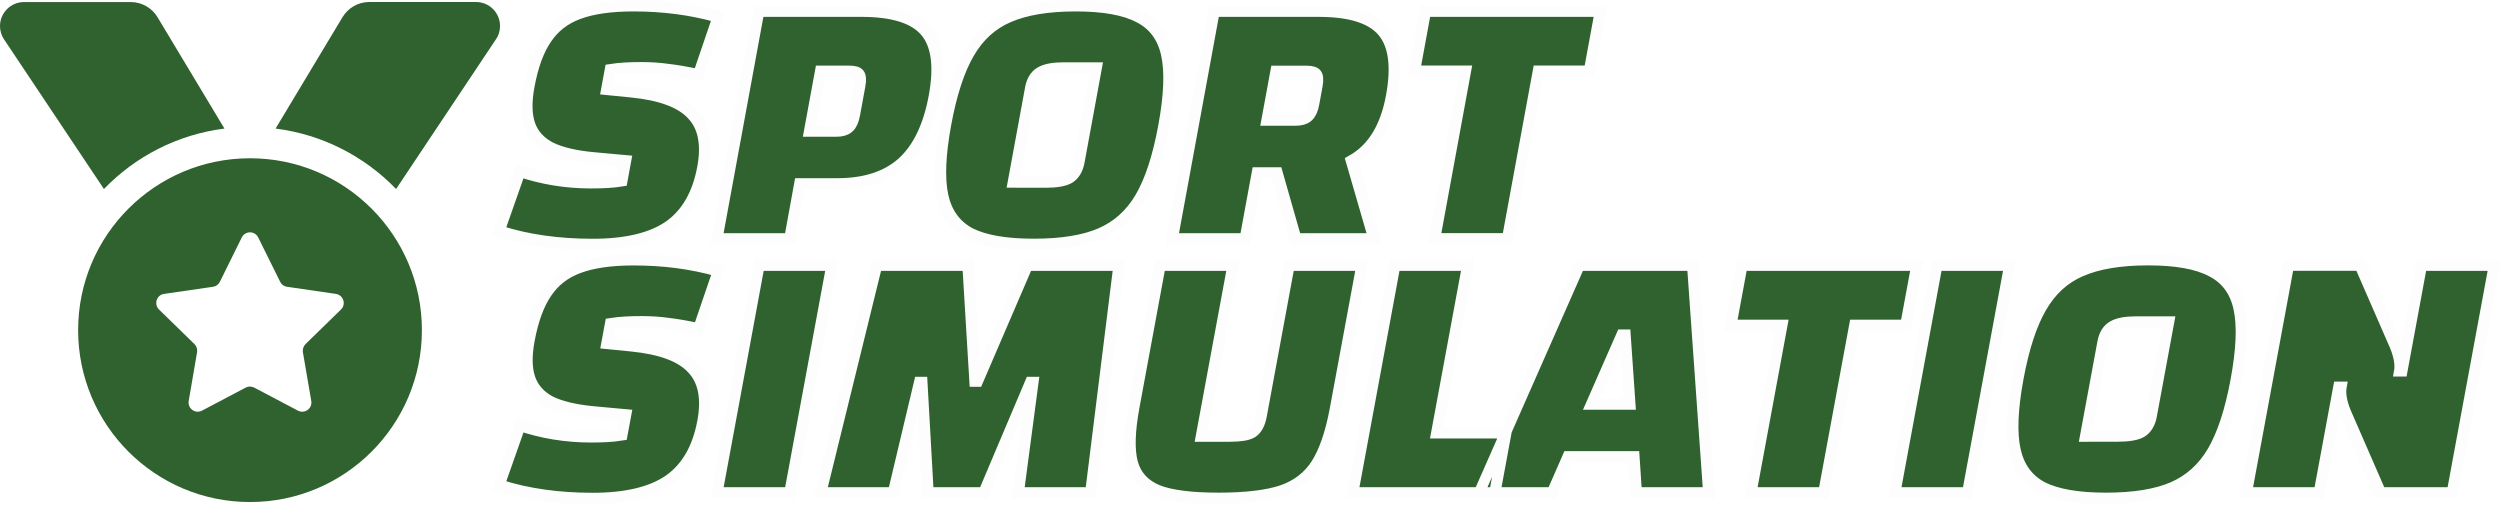
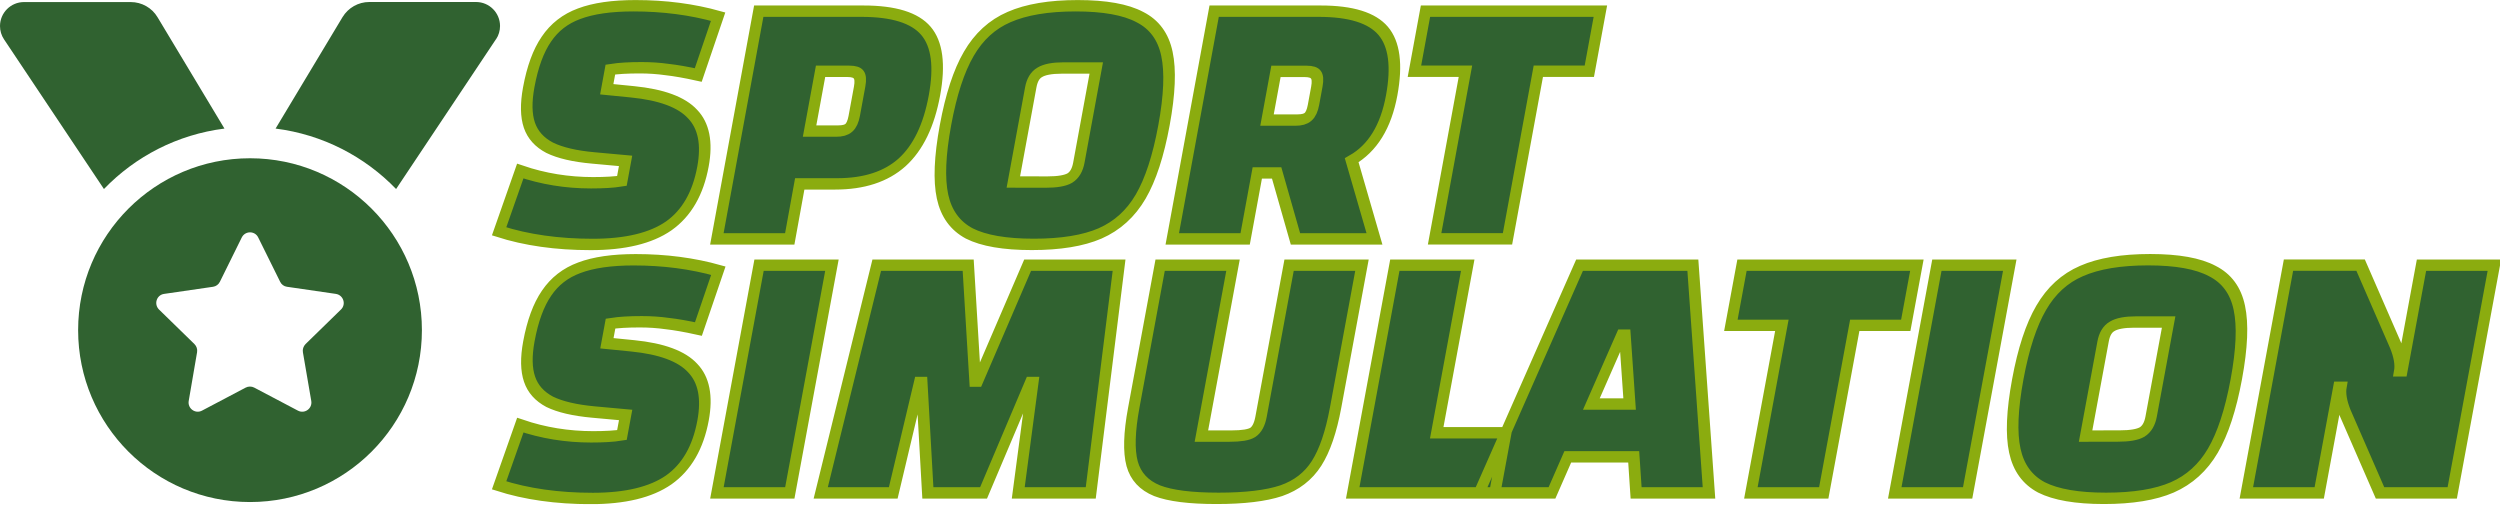
<svg xmlns="http://www.w3.org/2000/svg" class="svg-icon" style="overflow:hidden;fill:currentColor" viewBox="0 0 39.997 8.064" version="1.1" id="svg5" width="39.997" height="8.064">
  <defs id="defs5" />
  <path d="M 0.064,0.629 C 0.022,0.567 0,0.492 0,0.417 c 0,-0.212 0.172,-0.384 0.384,-0.384 h 1.708 c 0.175,0 0.339,0.092 0.428,0.242 L 3.591,2.057 c -0.753,0.095 -1.427,0.447 -1.928,0.967 z m 7.87,0 -1.597,2.395 c -0.502,-0.52 -1.175,-0.872 -1.928,-0.967 L 5.48,0.274 c 0.091,-0.15 0.253,-0.242 0.428,-0.242 h 1.708 c 0.212,0 0.384,0.172 0.384,0.384 0,0.075 -0.022,0.15 -0.064,0.212 z M 1.25,5.282 a 2.75,2.75 0 1 1 5.5,0 2.75,2.75 0 1 1 -5.5,0 z m 2.881,-1.483 c -0.053,-0.109 -0.208,-0.109 -0.263,0 l -0.35,0.709 c -0.022,0.044 -0.062,0.073 -0.109,0.08 l -0.784,0.114 c -0.12,0.017 -0.167,0.164 -0.081,0.25 l 0.567,0.553 c 0.034,0.034 0.05,0.081 0.042,0.13 l -0.134,0.78 c -0.02,0.119 0.105,0.211 0.212,0.155 l 0.7,-0.369 c 0.042,-0.022 0.094,-0.022 0.136,0 l 0.7,0.369 C 4.875,6.626 5,6.535 4.98,6.415 l -0.134,-0.78 c -0.008,-0.047 0.008,-0.095 0.042,-0.13 l 0.567,-0.553 c 0.087,-0.084 0.039,-0.231 -0.081,-0.25 l -0.783,-0.114 c -0.047,-0.006 -0.089,-0.037 -0.109,-0.08 z" id="path1" style="fill:#306230;stroke-width:0.016" />
  <g id="g7" transform="translate(-0.4901241,-0.08111959)">
-     <path d="m 9.332,2.818 q 0.583,0.187 1.183,0.187 0.297,0 0.472,-0.029 v -0.321 l -0.525,-0.047 Q 10.008,2.568 9.734,2.445 9.466,2.317 9.343,2.084 9.221,1.851 9.221,1.478 q 0,-0.49 0.14,-0.769 0.14,-0.286 0.449,-0.408 0.315,-0.128 0.863,-0.128 0.717,0 1.37,0.175 l -0.146,0.933 q -0.303,-0.064 -0.513,-0.087 -0.21,-0.029 -0.431,-0.029 -0.297,0 -0.478,0.029 v 0.315 l 0.42,0.041 q 0.711,0.07 1.026,0.356 0.321,0.28 0.321,0.839 0,0.647 -0.373,0.95 -0.373,0.297 -1.177,0.297 -0.828,0 -1.521,-0.21 z M 13.843,3.903 H 12.677 V 0.26 h 1.661 q 0.746,0 1.072,0.315 0.326,0.315 0.326,1.032 0,0.723 -0.321,1.072 -0.321,0.344 -0.991,0.344 h -0.583 z m 0.443,-1.725 q 0.128,0 0.175,-0.052 0.052,-0.052 0.052,-0.192 V 1.466 q 0,-0.14 -0.052,-0.192 -0.047,-0.052 -0.175,-0.052 h -0.443 v 0.956 z m 1.714,-0.093 q 0,-0.734 0.163,-1.142 0.163,-0.414 0.536,-0.589 0.379,-0.181 1.049,-0.181 0.67,0 1.043,0.181 0.379,0.175 0.542,0.589 0.163,0.408 0.163,1.142 0,0.734 -0.163,1.142 -0.163,0.408 -0.542,0.589 -0.373,0.175 -1.043,0.175 -0.67,0 -1.049,-0.175 Q 16.326,3.634 16.163,3.226 16,2.818 16,2.084 Z m 1.784,0.909 q 0.262,0 0.361,-0.064 0.099,-0.07 0.099,-0.245 V 1.169 H 17.708 q -0.256,0 -0.356,0.07 -0.099,0.064 -0.099,0.239 v 1.515 z m 4.15,0.909 -0.495,-1.055 H 21.129 V 3.903 H 19.963 V 0.26 h 1.69 q 0.746,0 1.072,0.315 0.326,0.315 0.326,1.032 0,0.752 -0.449,1.038 L 23.198,3.903 Z M 21.129,2.002 h 0.472 q 0.128,0 0.175,-0.052 0.052,-0.052 0.052,-0.192 v -0.291 q 0,-0.14 -0.052,-0.192 -0.047,-0.052 -0.175,-0.052 h -0.472 z m 4.197,1.9 H 24.16 V 1.221 H 23.344 V 0.26 h 2.798 V 1.221 h -0.816 z" id="text5" style="font-weight:800;font-size:5.829px;font-family:Changa;-inkscape-font-specification:'Changa, Ultra-Bold';fill:#306230;stroke:#fdfdfd;stroke-width:0.182" transform="skewX(-10.42322)" aria-label="SPORT" />
-     <path d="m 10.088,6.883 q 0.583,0.187 1.183,0.187 0.297,0 0.472,-0.029 V 6.72 l -0.525,-0.047 Q 10.764,6.632 10.49,6.51 10.222,6.381 10.1,6.148 9.977,5.915 9.977,5.542 q 0,-0.49 0.14,-0.769 0.14,-0.286 0.449,-0.408 0.315,-0.128 0.863,-0.128 0.717,0 1.37,0.175 l -0.146,0.933 q -0.303,-0.064 -0.513,-0.087 -0.21,-0.029 -0.431,-0.029 -0.297,0 -0.478,0.029 v 0.315 l 0.42,0.041 q 0.711,0.07 1.026,0.356 0.321,0.28 0.321,0.839 0,0.647 -0.373,0.95 -0.373,0.297 -1.177,0.297 -0.828,0 -1.521,-0.21 z M 14.6,4.324 V 7.967 H 13.434 V 4.324 Z m 0.717,0 h 1.463 l 0.455,1.854 h 0.041 l 0.455,-1.854 h 1.463 l 0.221,3.643 h -1.16 l -0.093,-1.766 h -0.041 L 17.7,7.967 H 16.809 L 16.383,6.201 h -0.035 l -0.093,1.766 h -1.16 z m 6.144,3.73 q -0.653,0 -0.991,-0.122 Q 20.131,7.804 19.991,7.501 19.851,7.192 19.851,6.603 V 4.324 h 1.166 V 7.058 h 0.466 q 0.262,0 0.344,-0.058 0.087,-0.064 0.087,-0.251 V 4.324 h 1.166 v 2.279 q 0,0.583 -0.14,0.892 -0.14,0.309 -0.484,0.437 -0.344,0.122 -0.997,0.122 z m 2.145,-3.73 h 1.166 V 7.005 h 1.107 v 0.962 h -2.273 z m 4.389,3.066 h -1.055 l -0.146,0.577 h -1.166 l 0.933,-3.643 h 1.813 L 29.306,7.967 H 28.14 Z M 27.773,6.545 27.493,5.443 h -0.052 l -0.28,1.102 z m 3.369,1.422 H 29.976 V 5.286 H 29.16 V 4.324 H 31.958 V 5.286 H 31.142 Z M 33.444,4.324 V 7.967 H 32.278 V 4.324 Z m 0.466,1.824 q 0,-0.734 0.163,-1.142 0.163,-0.414 0.536,-0.589 0.379,-0.181 1.049,-0.181 0.67,0 1.043,0.181 0.379,0.175 0.542,0.589 0.163,0.408 0.163,1.142 0,0.734 -0.163,1.142 -0.163,0.408 -0.542,0.589 -0.373,0.175 -1.043,0.175 -0.67,0 -1.049,-0.175 Q 34.237,7.699 34.074,7.291 33.91,6.883 33.91,6.148 Z m 1.784,0.909 q 0.262,0 0.361,-0.064 0.099,-0.07 0.099,-0.245 V 5.233 h -0.536 q -0.256,0 -0.356,0.07 -0.099,0.064 -0.099,0.239 V 7.058 Z m 2.209,-2.734 h 1.154 l 0.793,1.277 q 0.146,0.245 0.146,0.414 h 0.035 V 4.324 h 1.166 V 7.967 H 40.042 L 39.249,6.69 Q 39.104,6.446 39.104,6.277 h -0.035 v 1.69 h -1.166 z" id="text6" style="font-weight:800;font-size:5.829px;font-family:Changa;-inkscape-font-specification:'Changa, Ultra-Bold';fill:#306230;stroke:#fdfdfd;stroke-width:0.182" transform="skewX(-10.48308)" aria-label="SIMULATION&#10;" />
+     <path d="m 9.332,2.818 q 0.583,0.187 1.183,0.187 0.297,0 0.472,-0.029 v -0.321 l -0.525,-0.047 Q 10.008,2.568 9.734,2.445 9.466,2.317 9.343,2.084 9.221,1.851 9.221,1.478 q 0,-0.49 0.14,-0.769 0.14,-0.286 0.449,-0.408 0.315,-0.128 0.863,-0.128 0.717,0 1.37,0.175 l -0.146,0.933 q -0.303,-0.064 -0.513,-0.087 -0.21,-0.029 -0.431,-0.029 -0.297,0 -0.478,0.029 v 0.315 l 0.42,0.041 q 0.711,0.07 1.026,0.356 0.321,0.28 0.321,0.839 0,0.647 -0.373,0.95 -0.373,0.297 -1.177,0.297 -0.828,0 -1.521,-0.21 z M 13.843,3.903 H 12.677 V 0.26 h 1.661 q 0.746,0 1.072,0.315 0.326,0.315 0.326,1.032 0,0.723 -0.321,1.072 -0.321,0.344 -0.991,0.344 h -0.583 z m 0.443,-1.725 q 0.128,0 0.175,-0.052 0.052,-0.052 0.052,-0.192 V 1.466 q 0,-0.14 -0.052,-0.192 -0.047,-0.052 -0.175,-0.052 h -0.443 v 0.956 z m 1.714,-0.093 q 0,-0.734 0.163,-1.142 0.163,-0.414 0.536,-0.589 0.379,-0.181 1.049,-0.181 0.67,0 1.043,0.181 0.379,0.175 0.542,0.589 0.163,0.408 0.163,1.142 0,0.734 -0.163,1.142 -0.163,0.408 -0.542,0.589 -0.373,0.175 -1.043,0.175 -0.67,0 -1.049,-0.175 Q 16.326,3.634 16.163,3.226 16,2.818 16,2.084 Z m 1.784,0.909 q 0.262,0 0.361,-0.064 0.099,-0.07 0.099,-0.245 V 1.169 H 17.708 q -0.256,0 -0.356,0.07 -0.099,0.064 -0.099,0.239 v 1.515 z m 4.15,0.909 -0.495,-1.055 H 21.129 V 3.903 H 19.963 V 0.26 h 1.69 q 0.746,0 1.072,0.315 0.326,0.315 0.326,1.032 0,0.752 -0.449,1.038 L 23.198,3.903 Z M 21.129,2.002 h 0.472 q 0.128,0 0.175,-0.052 0.052,-0.052 0.052,-0.192 v -0.291 q 0,-0.14 -0.052,-0.192 -0.047,-0.052 -0.175,-0.052 h -0.472 z m 4.197,1.9 H 24.16 V 1.221 H 23.344 V 0.26 h 2.798 V 1.221 h -0.816 z" id="text5" style="font-weight:800;font-size:5.829px;font-family:Changa;-inkscape-font-specification:'Changa, Ultra-Bold';fill:#306230;stroke:#8bac0f;stroke-width:0.182;stroke-opacity:1" transform="skewX(-10.42322)" aria-label="SPORT" />
+     <path d="m 10.088,6.883 q 0.583,0.187 1.183,0.187 0.297,0 0.472,-0.029 V 6.72 l -0.525,-0.047 Q 10.764,6.632 10.49,6.51 10.222,6.381 10.1,6.148 9.977,5.915 9.977,5.542 q 0,-0.49 0.14,-0.769 0.14,-0.286 0.449,-0.408 0.315,-0.128 0.863,-0.128 0.717,0 1.37,0.175 l -0.146,0.933 q -0.303,-0.064 -0.513,-0.087 -0.21,-0.029 -0.431,-0.029 -0.297,0 -0.478,0.029 v 0.315 l 0.42,0.041 q 0.711,0.07 1.026,0.356 0.321,0.28 0.321,0.839 0,0.647 -0.373,0.95 -0.373,0.297 -1.177,0.297 -0.828,0 -1.521,-0.21 z M 14.6,4.324 V 7.967 H 13.434 V 4.324 Z m 0.717,0 h 1.463 l 0.455,1.854 h 0.041 l 0.455,-1.854 h 1.463 l 0.221,3.643 h -1.16 l -0.093,-1.766 h -0.041 L 17.7,7.967 H 16.809 L 16.383,6.201 h -0.035 l -0.093,1.766 h -1.16 z m 6.144,3.73 q -0.653,0 -0.991,-0.122 Q 20.131,7.804 19.991,7.501 19.851,7.192 19.851,6.603 V 4.324 h 1.166 V 7.058 h 0.466 q 0.262,0 0.344,-0.058 0.087,-0.064 0.087,-0.251 V 4.324 h 1.166 v 2.279 q 0,0.583 -0.14,0.892 -0.14,0.309 -0.484,0.437 -0.344,0.122 -0.997,0.122 z m 2.145,-3.73 h 1.166 V 7.005 h 1.107 v 0.962 h -2.273 z m 4.389,3.066 h -1.055 l -0.146,0.577 h -1.166 l 0.933,-3.643 h 1.813 L 29.306,7.967 H 28.14 Z M 27.773,6.545 27.493,5.443 h -0.052 l -0.28,1.102 z m 3.369,1.422 H 29.976 V 5.286 H 29.16 V 4.324 H 31.958 V 5.286 H 31.142 Z M 33.444,4.324 V 7.967 H 32.278 V 4.324 Z m 0.466,1.824 q 0,-0.734 0.163,-1.142 0.163,-0.414 0.536,-0.589 0.379,-0.181 1.049,-0.181 0.67,0 1.043,0.181 0.379,0.175 0.542,0.589 0.163,0.408 0.163,1.142 0,0.734 -0.163,1.142 -0.163,0.408 -0.542,0.589 -0.373,0.175 -1.043,0.175 -0.67,0 -1.049,-0.175 Q 34.237,7.699 34.074,7.291 33.91,6.883 33.91,6.148 Z m 1.784,0.909 q 0.262,0 0.361,-0.064 0.099,-0.07 0.099,-0.245 V 5.233 h -0.536 q -0.256,0 -0.356,0.07 -0.099,0.064 -0.099,0.239 V 7.058 Z m 2.209,-2.734 h 1.154 l 0.793,1.277 q 0.146,0.245 0.146,0.414 h 0.035 V 4.324 h 1.166 V 7.967 H 40.042 L 39.249,6.69 Q 39.104,6.446 39.104,6.277 h -0.035 v 1.69 h -1.166 z" id="text6" style="font-weight:800;font-size:5.829px;font-family:Changa;-inkscape-font-specification:'Changa, Ultra-Bold';fill:#306230;stroke:#8bac0f;stroke-width:0.182;stroke-opacity:1" transform="skewX(-10.48308)" aria-label="SIMULATION&#10;" />
  </g>
</svg>
